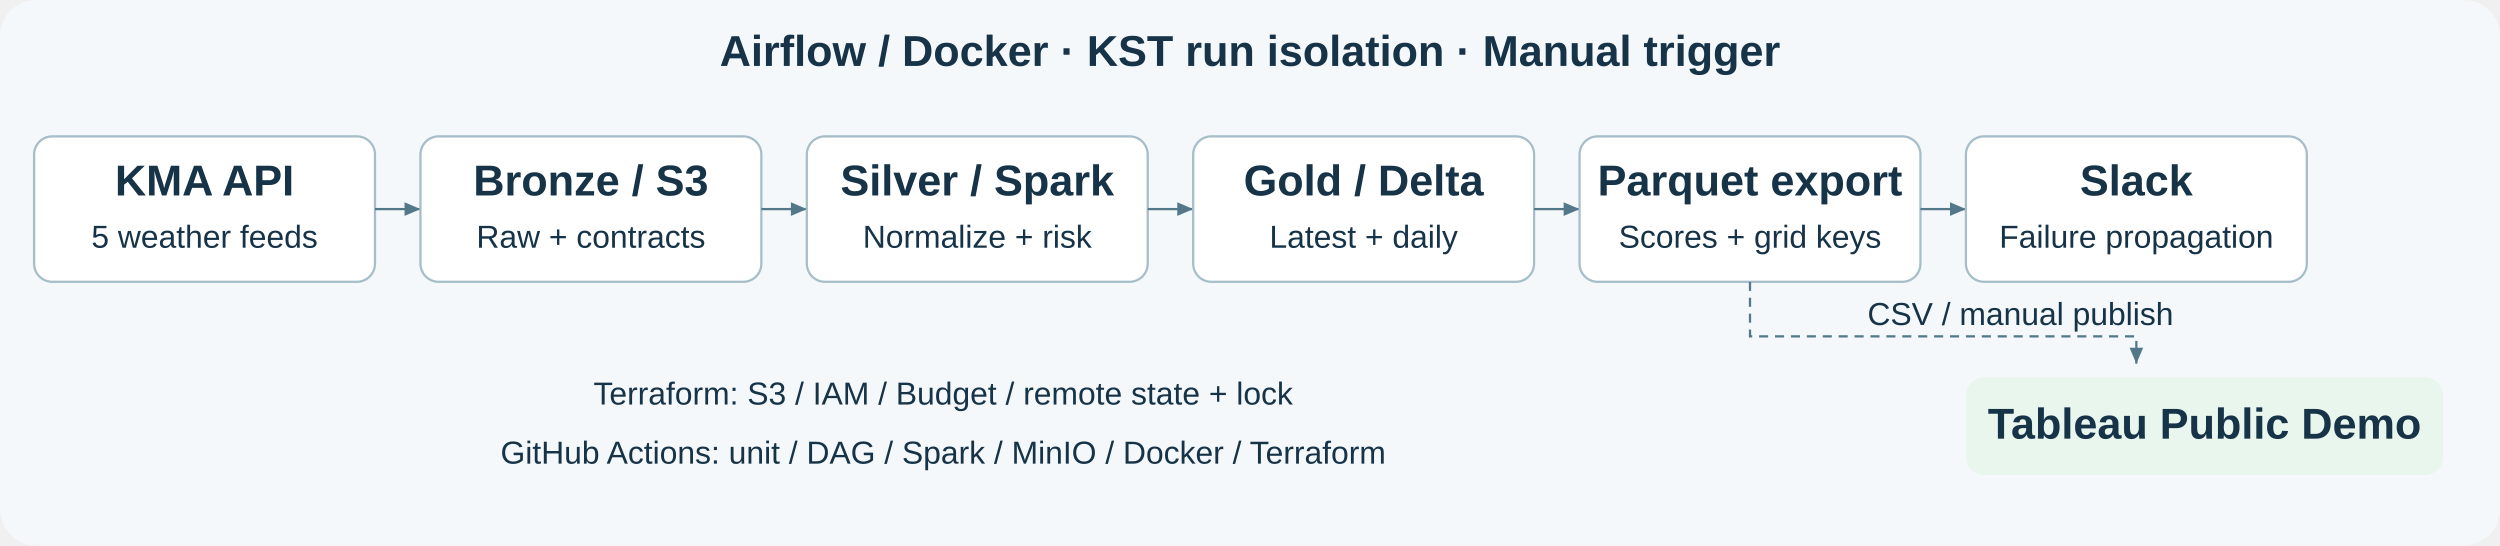
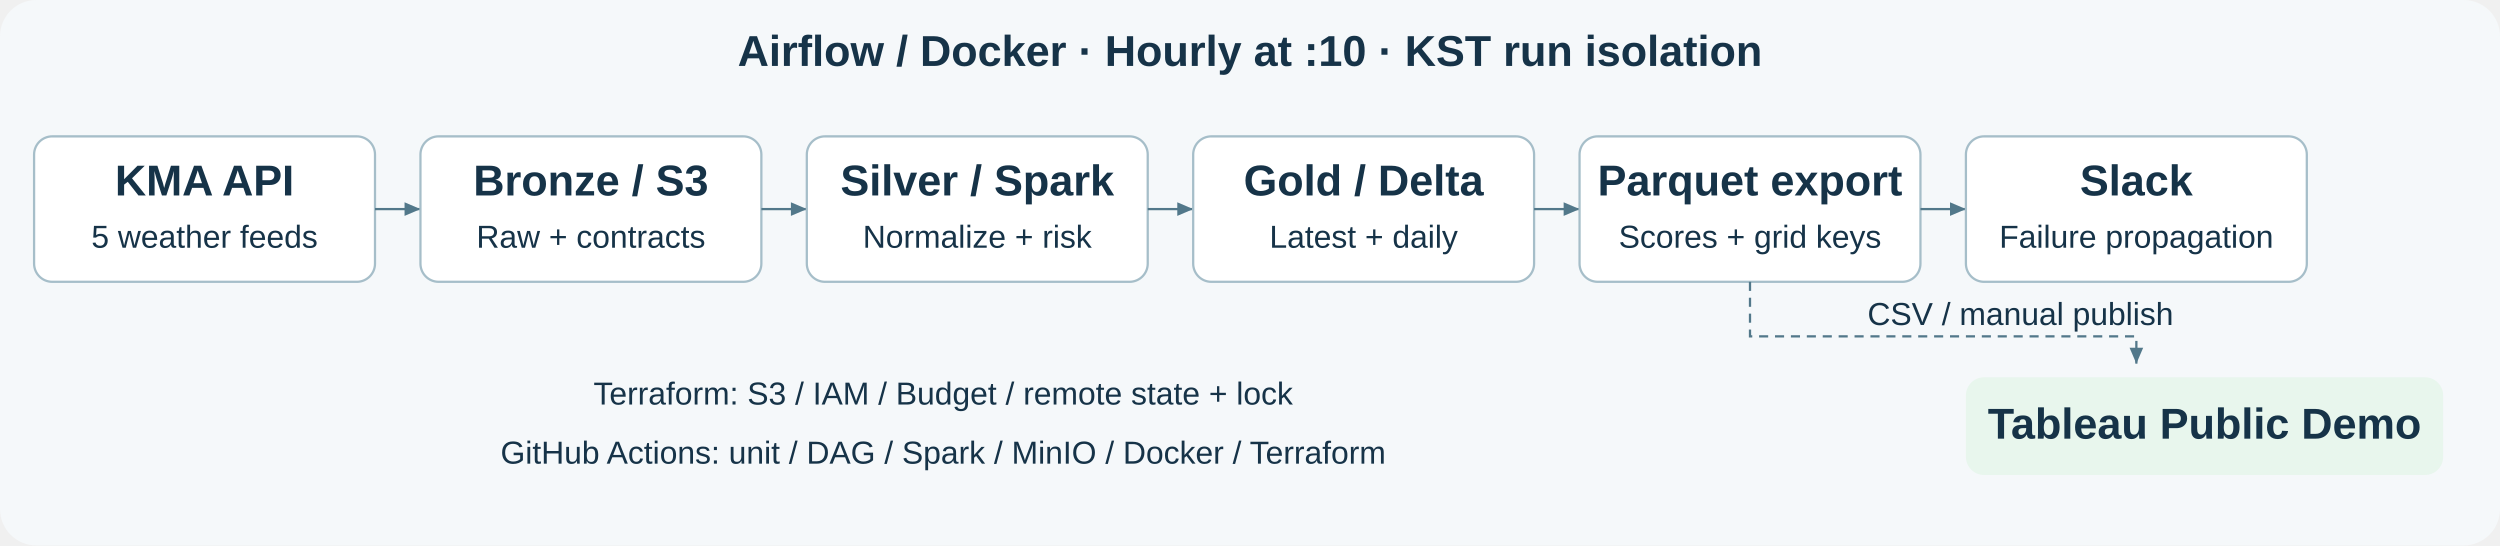
<svg xmlns="http://www.w3.org/2000/svg" width="1100" height="240" viewBox="0 0 1100 240">
  <rect width="1100" height="240" rx="16" fill="#f5f8fa" />
  <style>text{font-family:Arial,sans-serif;fill:#163348;text-anchor:middle}.title{font-size:19px;font-weight:bold}.sub{font-size:14px}</style>
-   <text x="550" y="29" class="title" font-family="sans-serif" fill="#163348" text-anchor="middle" font-size="16" font-weight="bold">Airflow / Docker · KST run isolation · Manual trigger</text>
+   <text x="550" y="29" class="title" font-family="sans-serif" fill="#163348" text-anchor="middle" font-size="16" font-weight="bold">Airflow / Docker · Hourly at :10 · KST run isolation</text>
  <defs>
    <marker id="a" markerWidth="8" markerHeight="8" refX="7" refY="3" orient="auto">
      <path d="M0,0 L7,3 L0,6" fill="#52788a" />
    </marker>
  </defs>
  <rect x="15" y="60" width="150" height="64" rx="8" fill="white" stroke="#a6bec9" />
  <text x="90" y="86" class="title" font-family="sans-serif" fill="#163348" text-anchor="middle" font-size="16" font-weight="bold">KMA API</text>
  <text x="90" y="109" class="sub" font-family="sans-serif" fill="#163348" text-anchor="middle" font-size="13">5 weather feeds</text>
  <path d="M165,92 H185" stroke="#52788a" marker-end="url(#a)" />
  <rect x="185" y="60" width="150" height="64" rx="8" fill="white" stroke="#a6bec9" />
  <text x="260" y="86" class="title" font-family="sans-serif" fill="#163348" text-anchor="middle" font-size="16" font-weight="bold">Bronze / S3</text>
  <text x="260" y="109" class="sub" font-family="sans-serif" fill="#163348" text-anchor="middle" font-size="13">Raw + contracts</text>
  <path d="M335,92 H355" stroke="#52788a" marker-end="url(#a)" />
  <rect x="355" y="60" width="150" height="64" rx="8" fill="white" stroke="#a6bec9" />
  <text x="430" y="86" class="title" font-family="sans-serif" fill="#163348" text-anchor="middle" font-size="16" font-weight="bold">Silver / Spark</text>
  <text x="430" y="109" class="sub" font-family="sans-serif" fill="#163348" text-anchor="middle" font-size="13">Normalize + risk</text>
  <path d="M505,92 H525" stroke="#52788a" marker-end="url(#a)" />
  <rect x="525" y="60" width="150" height="64" rx="8" fill="white" stroke="#a6bec9" />
  <text x="600" y="86" class="title" font-family="sans-serif" fill="#163348" text-anchor="middle" font-size="16" font-weight="bold">Gold / Delta</text>
  <text x="600" y="109" class="sub" font-family="sans-serif" fill="#163348" text-anchor="middle" font-size="13">Latest + daily</text>
  <path d="M675,92 H695" stroke="#52788a" marker-end="url(#a)" />
  <rect x="695" y="60" width="150" height="64" rx="8" fill="white" stroke="#a6bec9" />
  <text x="770" y="86" class="title" font-family="sans-serif" fill="#163348" text-anchor="middle" font-size="16" font-weight="bold">Parquet export</text>
  <text x="770" y="109" class="sub" font-family="sans-serif" fill="#163348" text-anchor="middle" font-size="13">Scores + grid keys</text>
  <path d="M845,92 H865" stroke="#52788a" marker-end="url(#a)" />
  <rect x="865" y="60" width="150" height="64" rx="8" fill="white" stroke="#a6bec9" />
  <text x="940" y="86" class="title" font-family="sans-serif" fill="#163348" text-anchor="middle" font-size="16" font-weight="bold">Slack</text>
  <text x="940" y="109" class="sub" font-family="sans-serif" fill="#163348" text-anchor="middle" font-size="13">Failure propagation</text>
  <path d="M770,124 V148 H940 V160" fill="none" stroke="#52788a" stroke-dasharray="4 3" marker-end="url(#a)" />
  <text x="889" y="143" class="sub" font-family="sans-serif" fill="#163348" text-anchor="middle" font-size="13">CSV / manual publish</text>
  <rect x="865" y="166" width="210" height="43" rx="8" fill="#e8f6ed" />
  <text x="970" y="193" class="title" font-family="sans-serif" fill="#163348" text-anchor="middle" font-size="16" font-weight="bold">Tableau Public Demo</text>
  <text x="415" y="178" class="sub" font-family="sans-serif" fill="#163348" text-anchor="middle" font-size="13">Terraform: S3 / IAM / Budget / remote state + lock</text>
  <text x="415" y="204" class="sub" font-family="sans-serif" fill="#163348" text-anchor="middle" font-size="13">GitHub Actions: unit / DAG / Spark / MinIO / Docker / Terraform</text>
</svg>
